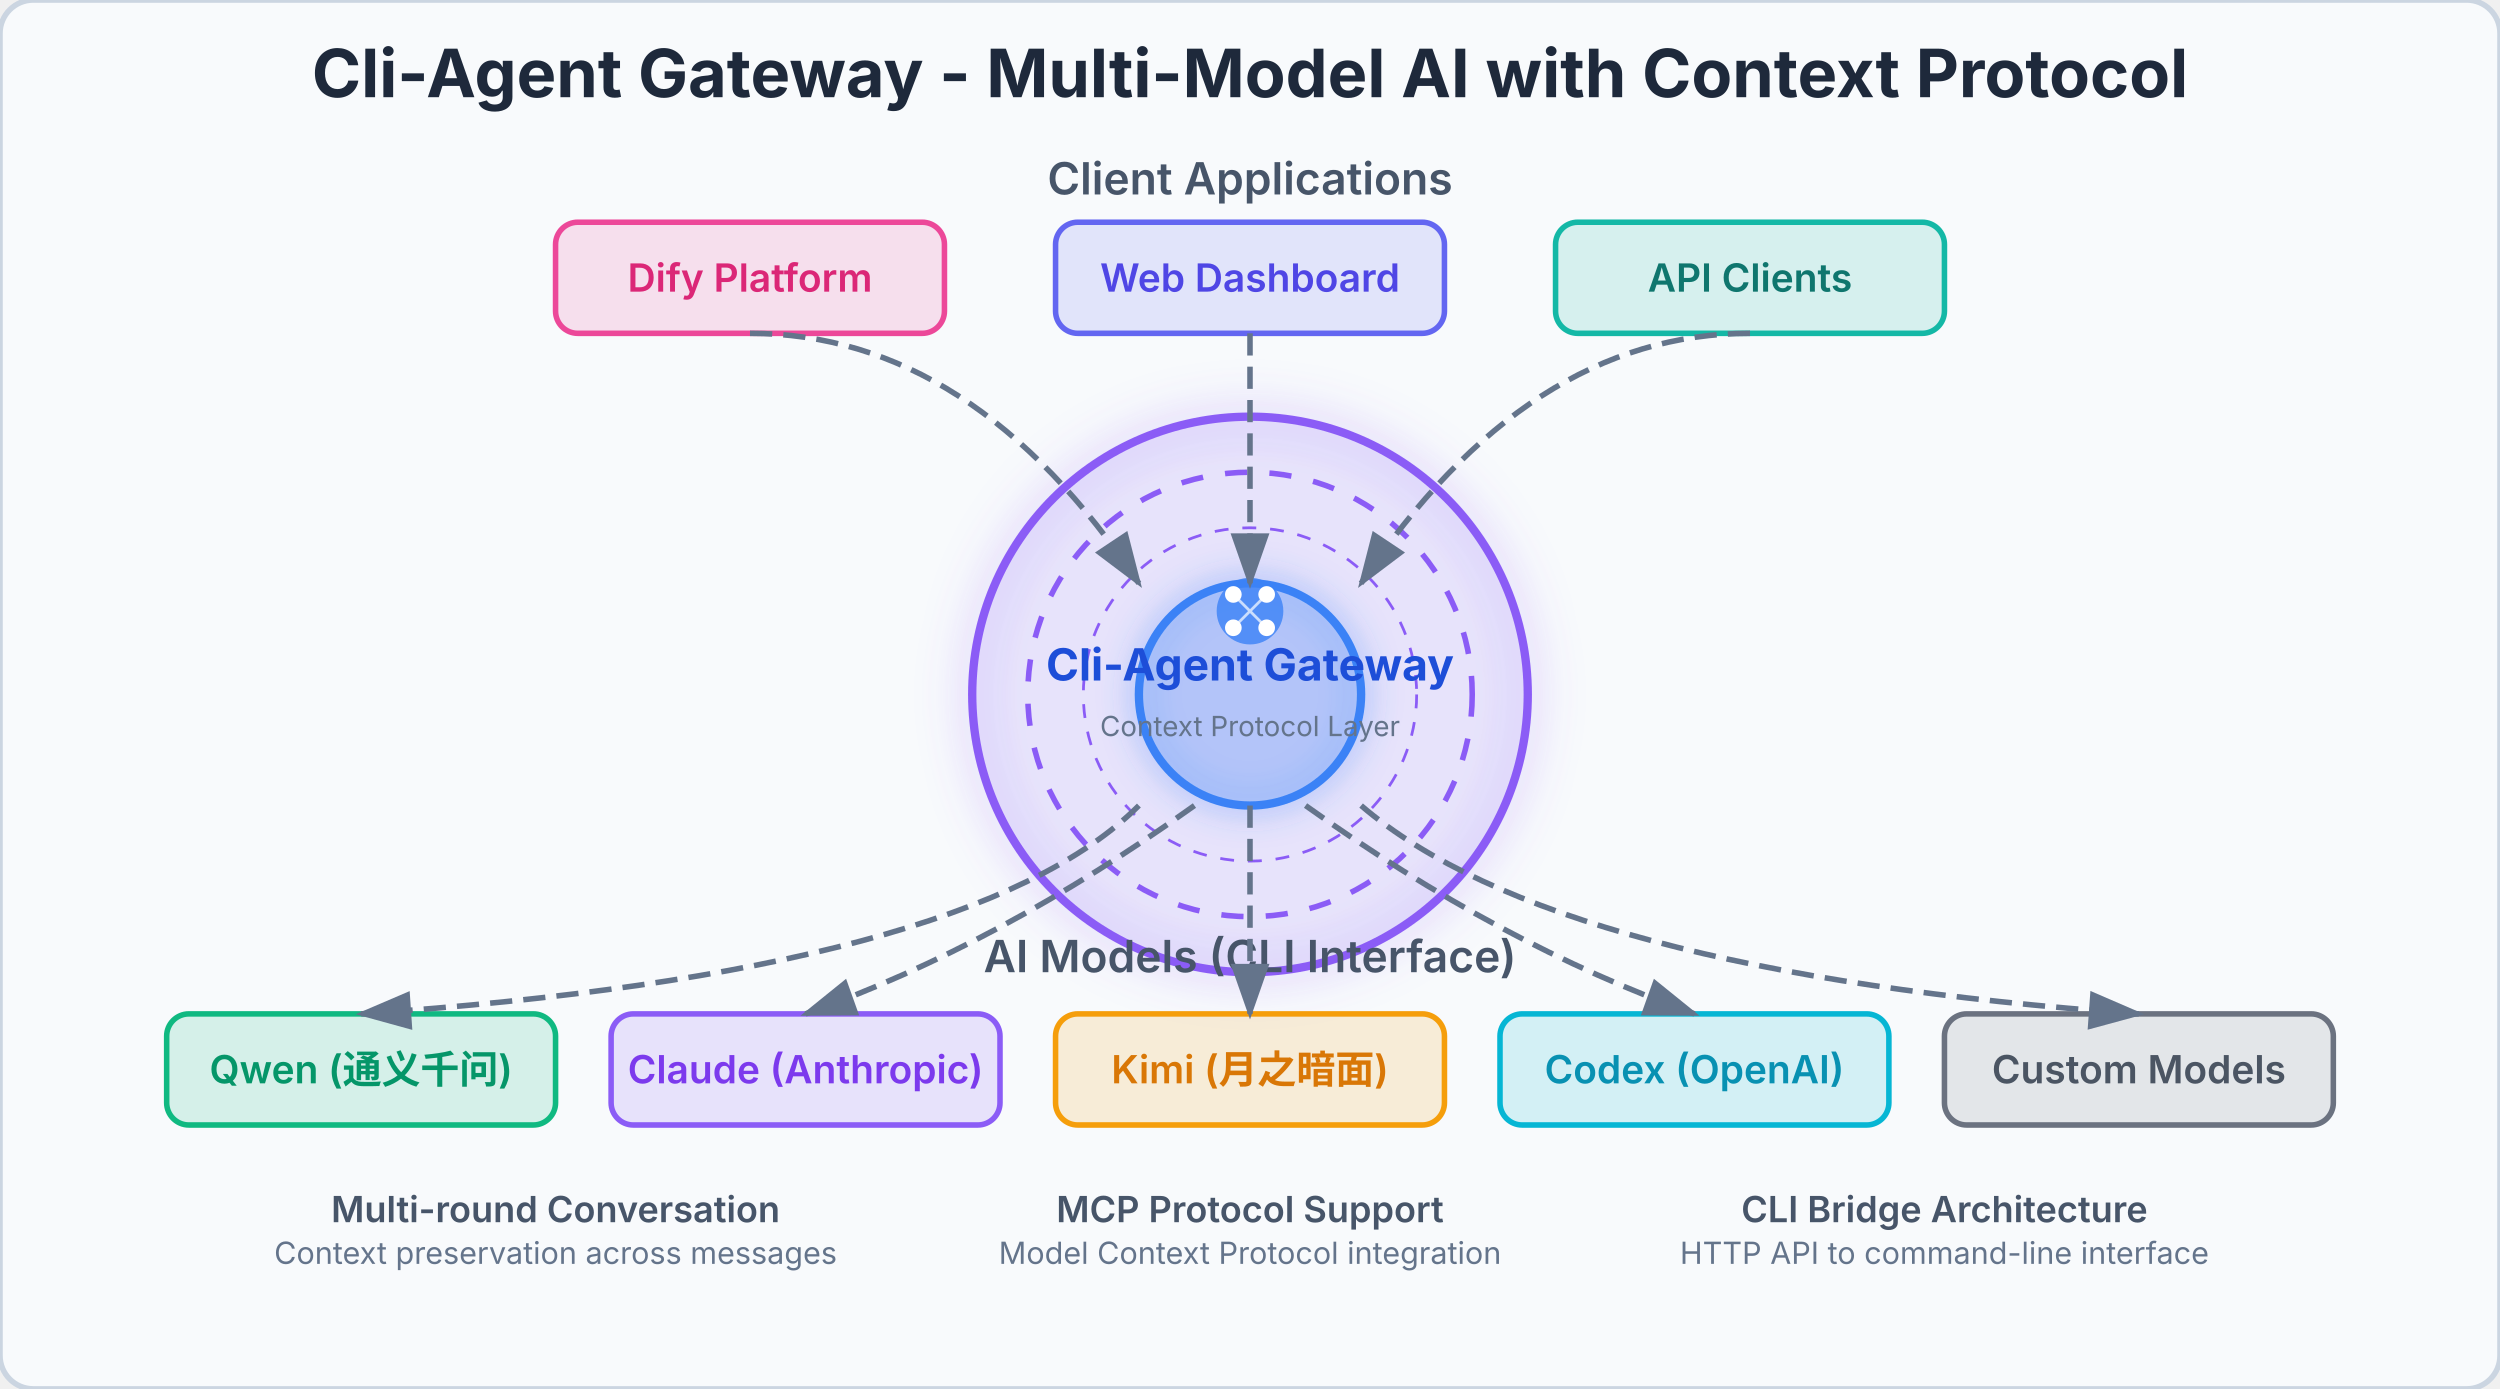
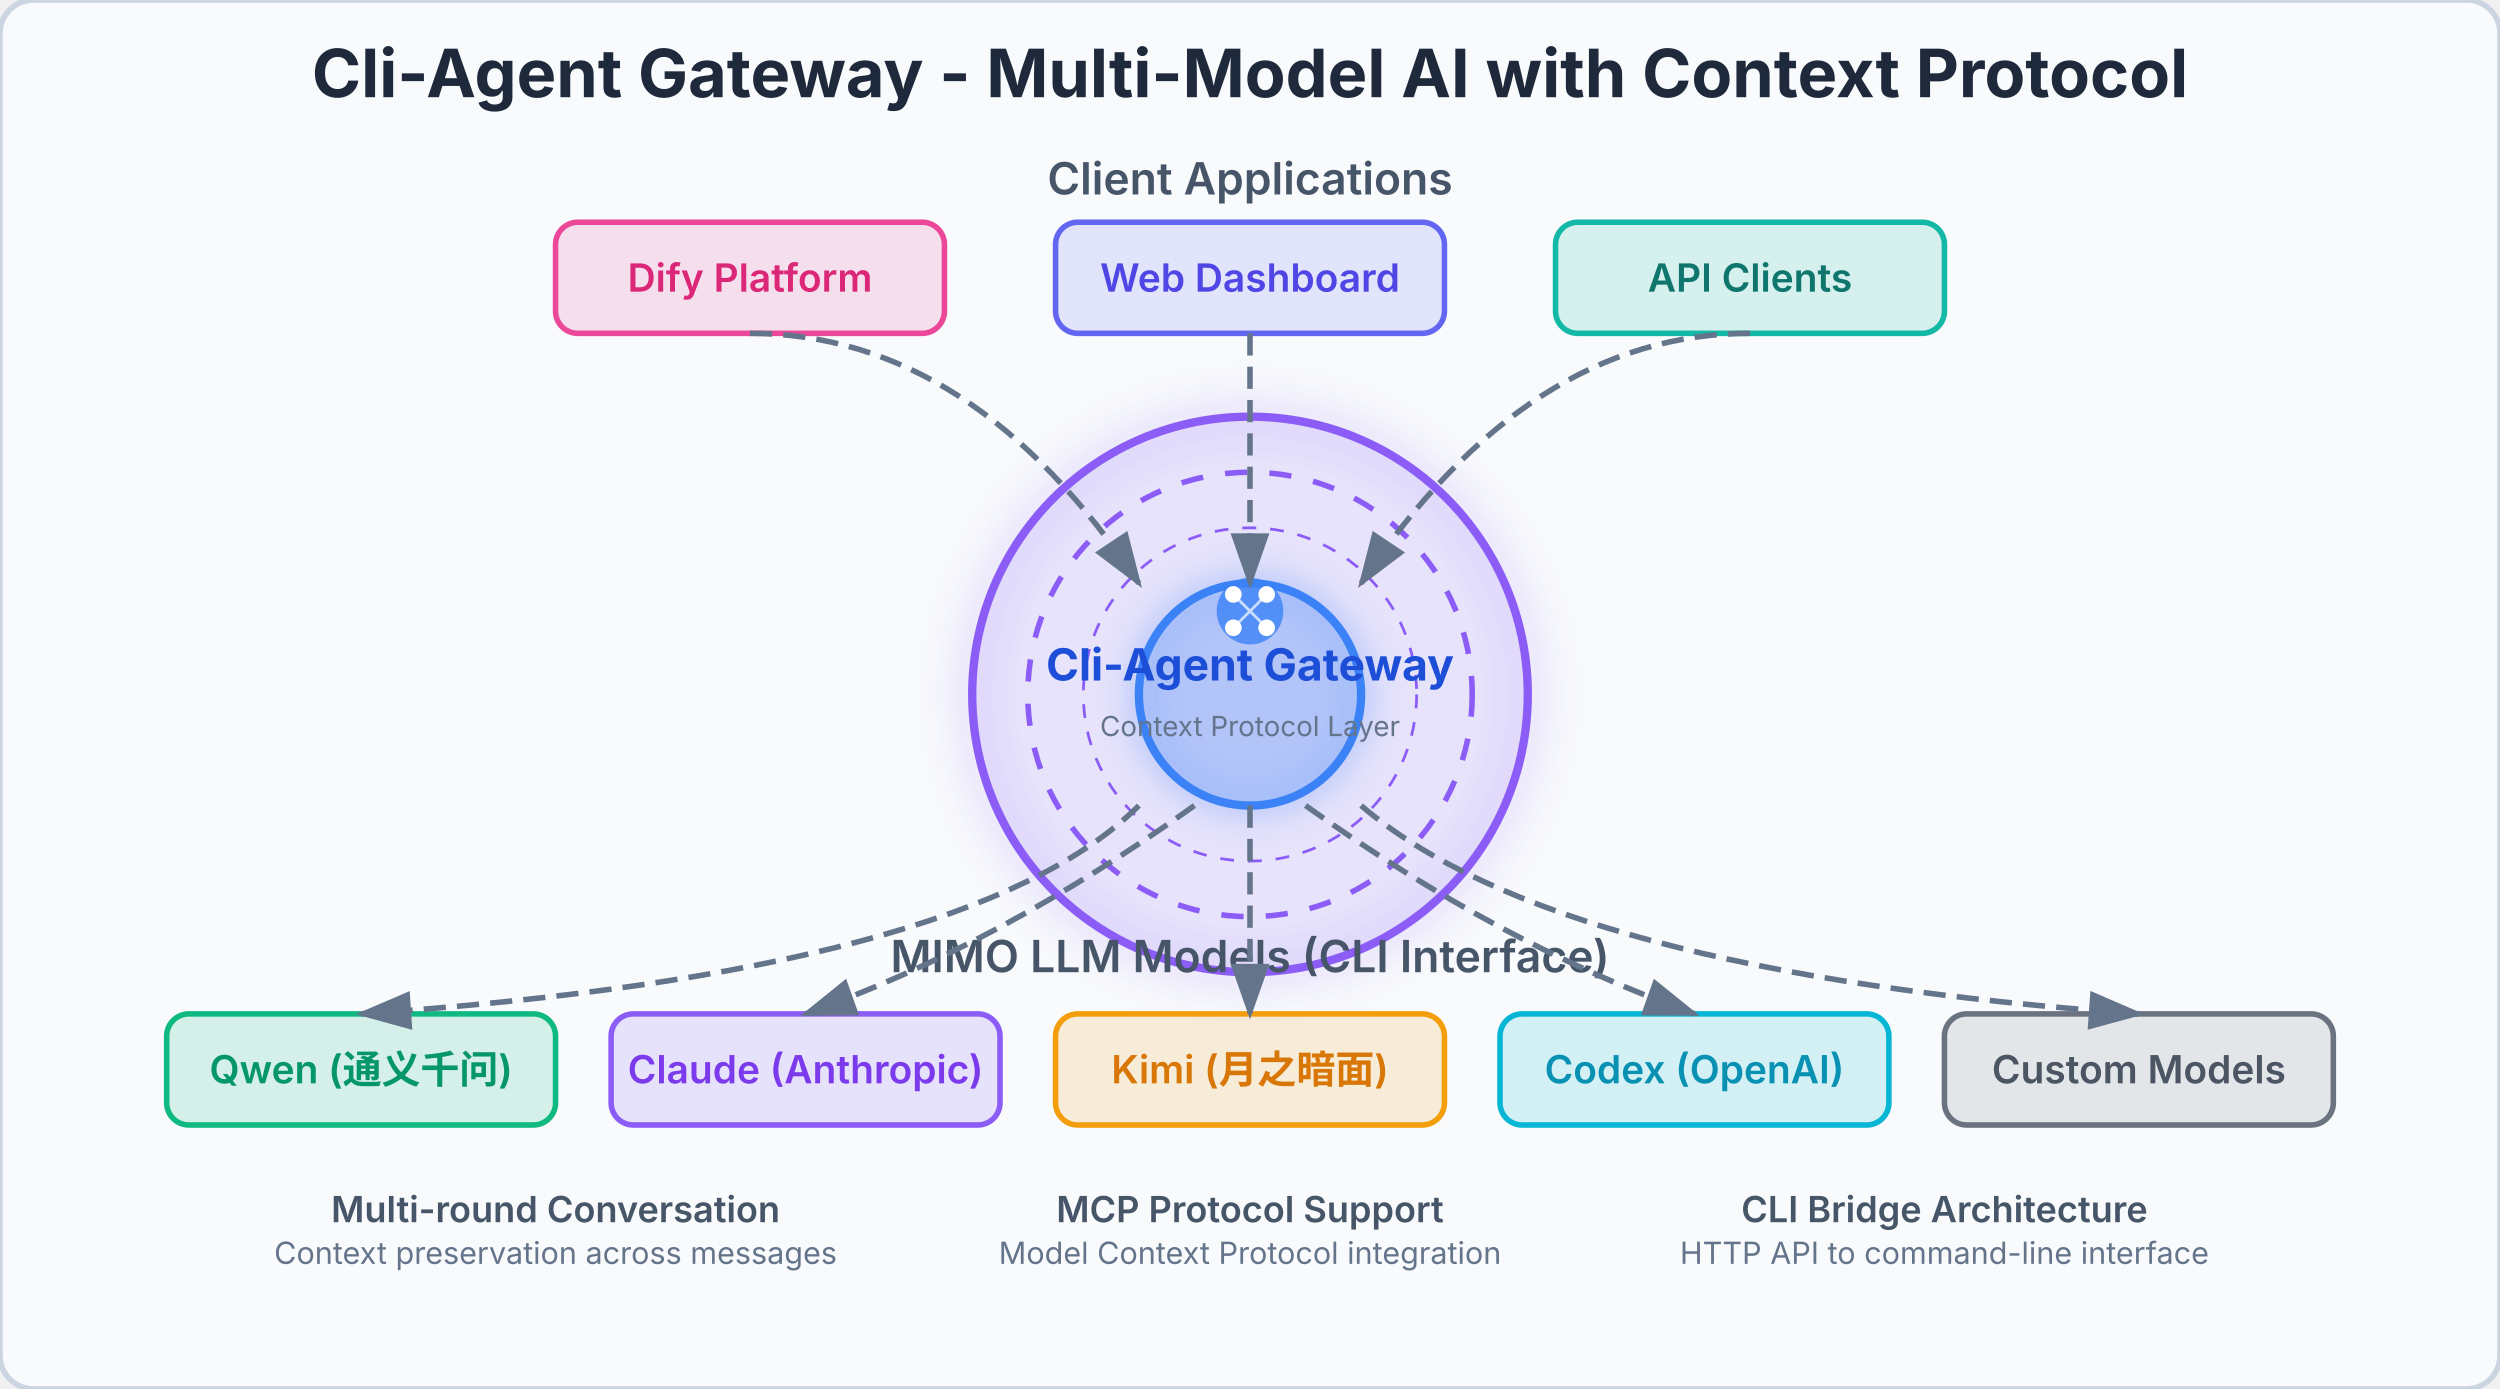
<svg xmlns="http://www.w3.org/2000/svg" viewBox="0 0 900 500" role="img" aria-labelledby="mcpgateway-title">
  <style>
    .flow-line {
      stroke-dasharray: 8,4;
      animation: flow 1.5s linear infinite;
    }

    @keyframes flow {
      to { stroke-dashoffset: -24; }
    }

    .pulse-center {
      transform-origin: 450px 250px;
      animation: pulse 2.5s ease-in-out infinite;
    }

    @keyframes pulse {
      0%, 100% { opacity: 0.8; transform: scale(1); }
      50% { opacity: 1; transform: scale(1.08); }
    }

    .rotate-slow {
      transform-origin: 450px 250px;
      animation: rotate-slow 15s linear infinite;
    }

    .rotate-medium {
      transform-origin: 450px 250px;
      animation: rotate-medium 10s linear infinite;
    }

    @keyframes rotate-slow {
      from { transform: rotate(0deg); }
      to { transform: rotate(360deg); }
    }

    @keyframes rotate-medium {
      from { transform: rotate(0deg); }
      to { transform: rotate(-360deg); }
    }

    .fade-in {
      animation: fade-in 2s ease-out;
    }

    @keyframes fade-in {
      from { opacity: 0; transform: translateY(15px); }
      to { opacity: 1; transform: translateY(0); }
    }

    .glow {
      filter: drop-shadow(0 0 8px rgba(139, 92, 246, 0.6));
      animation: glow-pulse 2.5s ease-in-out infinite;
    }

    @keyframes glow-pulse {
      0%, 100% { filter: drop-shadow(0 0 8px rgba(139, 92, 246, 0.6)); }
      50% { filter: drop-shadow(0 0 16px rgba(139, 92, 246, 0.9)); }
    }

    .mcp-glow {
      filter: drop-shadow(0 0 6px rgba(59, 130, 246, 0.7));
      animation: mcp-pulse 3s ease-in-out infinite;
    }

    @keyframes mcp-pulse {
      0%, 100% { filter: drop-shadow(0 0 6px rgba(59, 130, 246, 0.7)); }
      50% { filter: drop-shadow(0 0 12px rgba(59, 130, 246, 1)); }
    }
  </style>
  <rect width="900" height="500" fill="#f8fafc" stroke="#cbd5e1" stroke-width="2" rx="12" />
  <text x="450" y="35" text-anchor="middle" font-family="Inter, system-ui, sans-serif" font-size="24" font-weight="700" fill="#1e293b">
    Cli-Agent Gateway - Multi-Model AI with Context Protocol
  </text>
  <g class="fade-in">
    <text x="450" y="70" text-anchor="middle" font-family="Inter, system-ui, sans-serif" font-size="16" font-weight="600" fill="#475569">Client Applications</text>
    <rect x="200" y="80" width="140" height="40" rx="8" fill="#ec4899" fill-opacity="0.15" stroke="#ec4899" stroke-width="2" />
    <text x="270" y="105" text-anchor="middle" font-family="Inter, system-ui, sans-serif" font-size="14" font-weight="600" fill="#db2777">Dify Platform</text>
    <rect x="380" y="80" width="140" height="40" rx="8" fill="#6366f1" fill-opacity="0.15" stroke="#6366f1" stroke-width="2" />
    <text x="450" y="105" text-anchor="middle" font-family="Inter, system-ui, sans-serif" font-size="14" font-weight="600" fill="#4f46e5">Web Dashboard</text>
    <rect x="560" y="80" width="140" height="40" rx="8" fill="#14b8a6" fill-opacity="0.15" stroke="#14b8a6" stroke-width="2" />
    <text x="630" y="105" text-anchor="middle" font-family="Inter, system-ui, sans-serif" font-size="14" font-weight="600" fill="#0f766e">API Clients</text>
  </g>
  <g class="pulse-center">
    <circle cx="450" cy="250" r="100" fill="#8b5cf6" fill-opacity="0.1" stroke="#8b5cf6" stroke-width="3" class="glow" />
    <circle cx="450" cy="250" r="80" fill="none" stroke="#8b5cf6" stroke-width="2" stroke-dasharray="8,8" class="rotate-slow" />
    <circle cx="450" cy="250" r="60" fill="none" stroke="#8b5cf6" stroke-width="1" stroke-dasharray="5,5" class="rotate-medium" />
    <circle cx="450" cy="250" r="40" fill="#3b82f6" fill-opacity="0.2" stroke="#3b82f6" stroke-width="3" class="mcp-glow" />
    <text x="450" y="245" text-anchor="middle" font-family="Inter, system-ui, sans-serif" font-size="16" font-weight="700" fill="#1d4ed8">Cli-Agent Gateway</text>
    <text x="450" y="265" text-anchor="middle" font-family="Inter, system-ui, sans-serif" font-size="10" fill="#64748b">Context Protocol Layer</text>
    <g transform="translate(450, 220)">
      <circle cx="0" cy="0" r="12" fill="#3b82f6" opacity="0.8" />
      <circle cx="-6" cy="-6" r="3" fill="white" />
      <circle cx="6" cy="-6" r="3" fill="white" />
      <circle cx="-6" cy="6" r="3" fill="white" />
      <circle cx="6" cy="6" r="3" fill="white" />
      <path d="M-6,-6 L6,6 M6,-6 L-6,6" stroke="white" stroke-width="1" opacity="0.7" />
    </g>
  </g>
  <g class="fade-in">
-     <text x="450" y="350" text-anchor="middle" font-family="Inter, system-ui, sans-serif" font-size="16" font-weight="600" fill="#475569">AI Models (CLI Interface)</text>
+     <text x="450" y="350" text-anchor="middle" font-family="Inter, system-ui, sans-serif" font-size="16" font-weight="600" fill="#475569">MIMO LLM Models (CLI Interface)</text>
    <rect x="60" y="365" width="140" height="40" rx="8" fill="#10b981" fill-opacity="0.15" stroke="#10b981" stroke-width="2" />
    <text x="130" y="390" text-anchor="middle" font-family="Inter, system-ui, sans-serif" font-size="14" font-weight="600" fill="#059669">Qwen (通义千问)</text>
    <rect x="220" y="365" width="140" height="40" rx="8" fill="#8b5cf6" fill-opacity="0.15" stroke="#8b5cf6" stroke-width="2" />
    <text x="290" y="390" text-anchor="middle" font-family="Inter, system-ui, sans-serif" font-size="14" font-weight="600" fill="#7c3aed">Claude (Anthropic)</text>
    <rect x="380" y="365" width="140" height="40" rx="8" fill="#f59e0b" fill-opacity="0.15" stroke="#f59e0b" stroke-width="2" />
    <text x="450" y="390" text-anchor="middle" font-family="Inter, system-ui, sans-serif" font-size="14" font-weight="600" fill="#d97706">Kimi (月之暗面)</text>
    <rect x="540" y="365" width="140" height="40" rx="8" fill="#06b6d4" fill-opacity="0.15" stroke="#06b6d4" stroke-width="2" />
    <text x="610" y="390" text-anchor="middle" font-family="Inter, system-ui, sans-serif" font-size="14" font-weight="600" fill="#0891b2">Codex (OpenAI)</text>
    <rect x="700" y="365" width="140" height="40" rx="8" fill="#6b7280" fill-opacity="0.15" stroke="#6b7280" stroke-width="2" />
    <text x="770" y="390" text-anchor="middle" font-family="Inter, system-ui, sans-serif" font-size="14" font-weight="600" fill="#4b5563">Custom Models</text>
  </g>
  <defs>
    <marker id="arrowhead" markerWidth="10" markerHeight="7" refX="9" refY="3.5" orient="auto">
      <polygon points="0 0, 10 3.5, 0 7" fill="#64748b" />
    </marker>
  </defs>
  <path d="M270 120 Q350 120 410 210" fill="none" stroke="#64748b" stroke-width="2" marker-end="url(#arrowhead)" class="flow-line" />
  <path d="M450 120 Q450 150 450 210" fill="none" stroke="#64748b" stroke-width="2" marker-end="url(#arrowhead)" class="flow-line" />
  <path d="M630 120 Q550 120 490 210" fill="none" stroke="#64748b" stroke-width="2" marker-end="url(#arrowhead)" class="flow-line" />
  <path d="M410 290 Q350 350 130 365" fill="none" stroke="#64748b" stroke-width="2" marker-end="url(#arrowhead)" class="flow-line" />
  <path d="M430 290 Q360 340 290 365" fill="none" stroke="#64748b" stroke-width="2" marker-end="url(#arrowhead)" class="flow-line" />
  <path d="M450 290 Q450 330 450 365" fill="none" stroke="#64748b" stroke-width="2" marker-end="url(#arrowhead)" class="flow-line" />
  <path d="M470 290 Q540 340 610 365" fill="none" stroke="#64748b" stroke-width="2" marker-end="url(#arrowhead)" class="flow-line" />
  <path d="M490 290 Q560 350 770 365" fill="none" stroke="#64748b" stroke-width="2" marker-end="url(#arrowhead)" class="flow-line" />
  <g class="fade-in">
    <text x="200" y="440" text-anchor="middle" font-family="Inter, system-ui, sans-serif" font-size="13" font-weight="600" fill="#475569">Multi-round Conversation</text>
    <text x="200" y="455" text-anchor="middle" font-family="Inter, system-ui, sans-serif" font-size="11" fill="#64748b">Context preservation across messages</text>
    <text x="450" y="440" text-anchor="middle" font-family="Inter, system-ui, sans-serif" font-size="13" font-weight="600" fill="#475569">MCP Protocol Support</text>
    <text x="450" y="455" text-anchor="middle" font-family="Inter, system-ui, sans-serif" font-size="11" fill="#64748b">Model Context Protocol integration</text>
    <text x="700" y="440" text-anchor="middle" font-family="Inter, system-ui, sans-serif" font-size="13" font-weight="600" fill="#475569">CLI Bridge Architecture</text>
    <text x="700" y="455" text-anchor="middle" font-family="Inter, system-ui, sans-serif" font-size="11" fill="#64748b">HTTP API to command-line interface</text>
  </g>
</svg>
